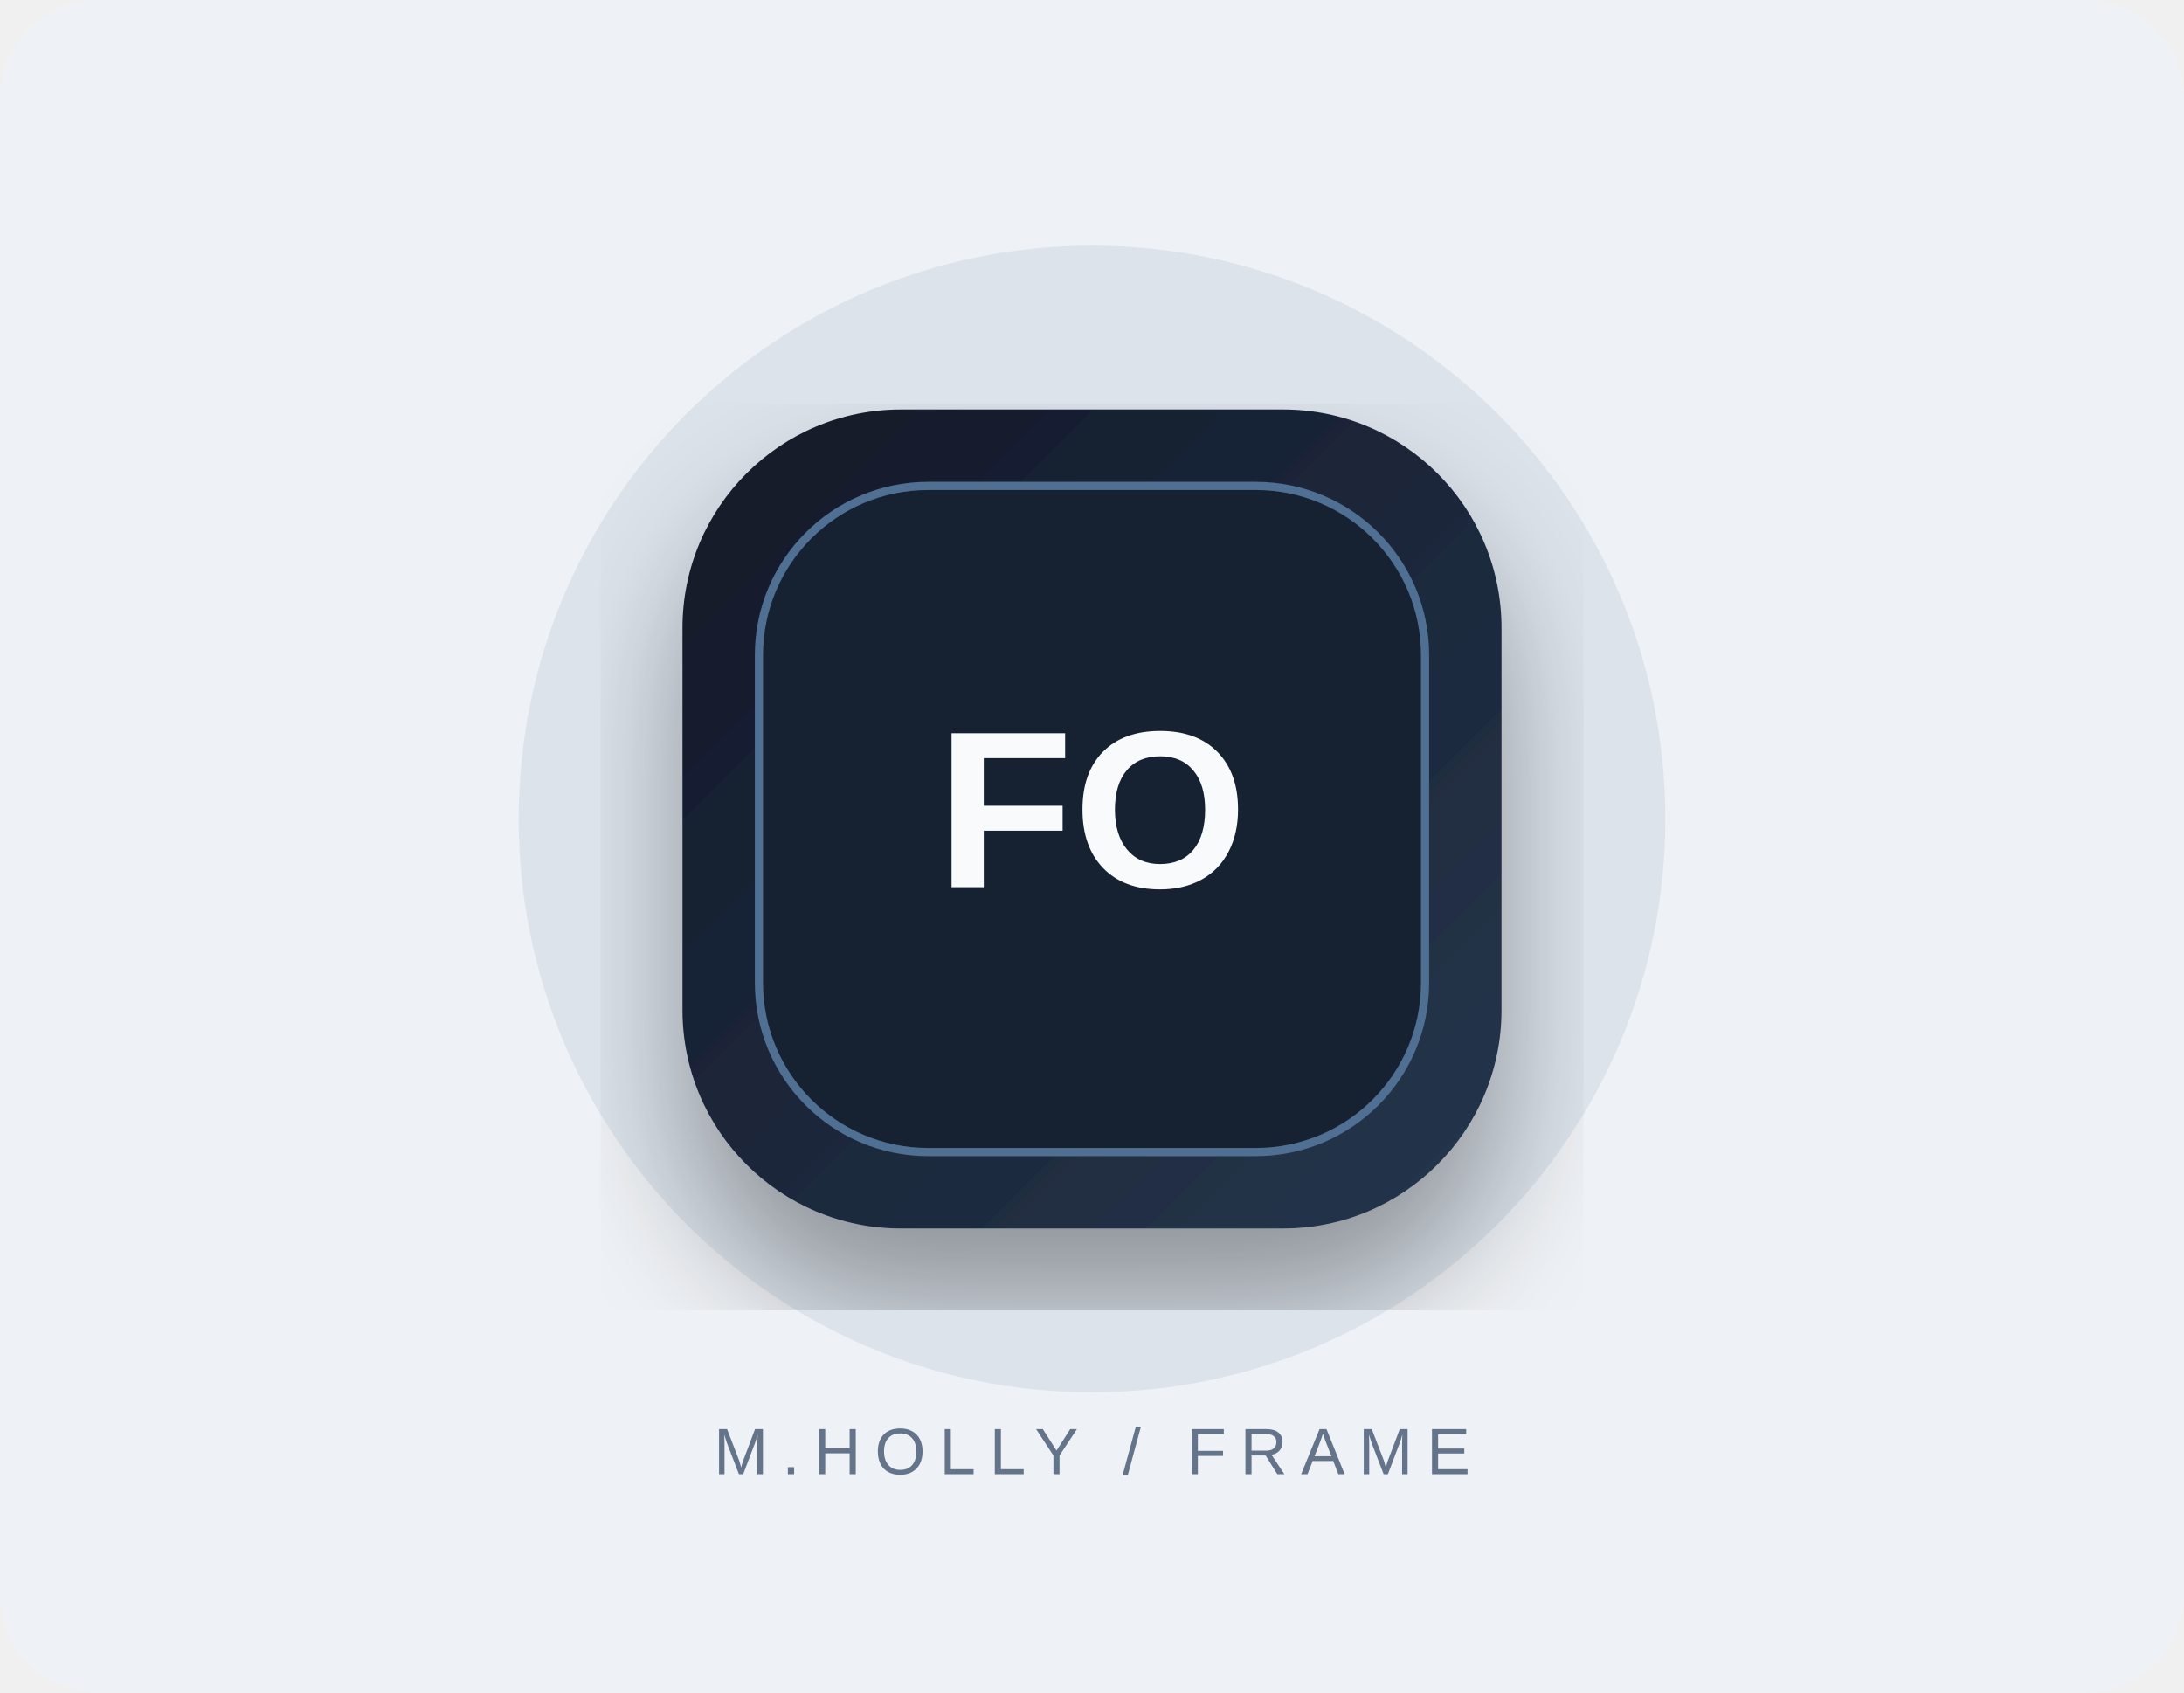
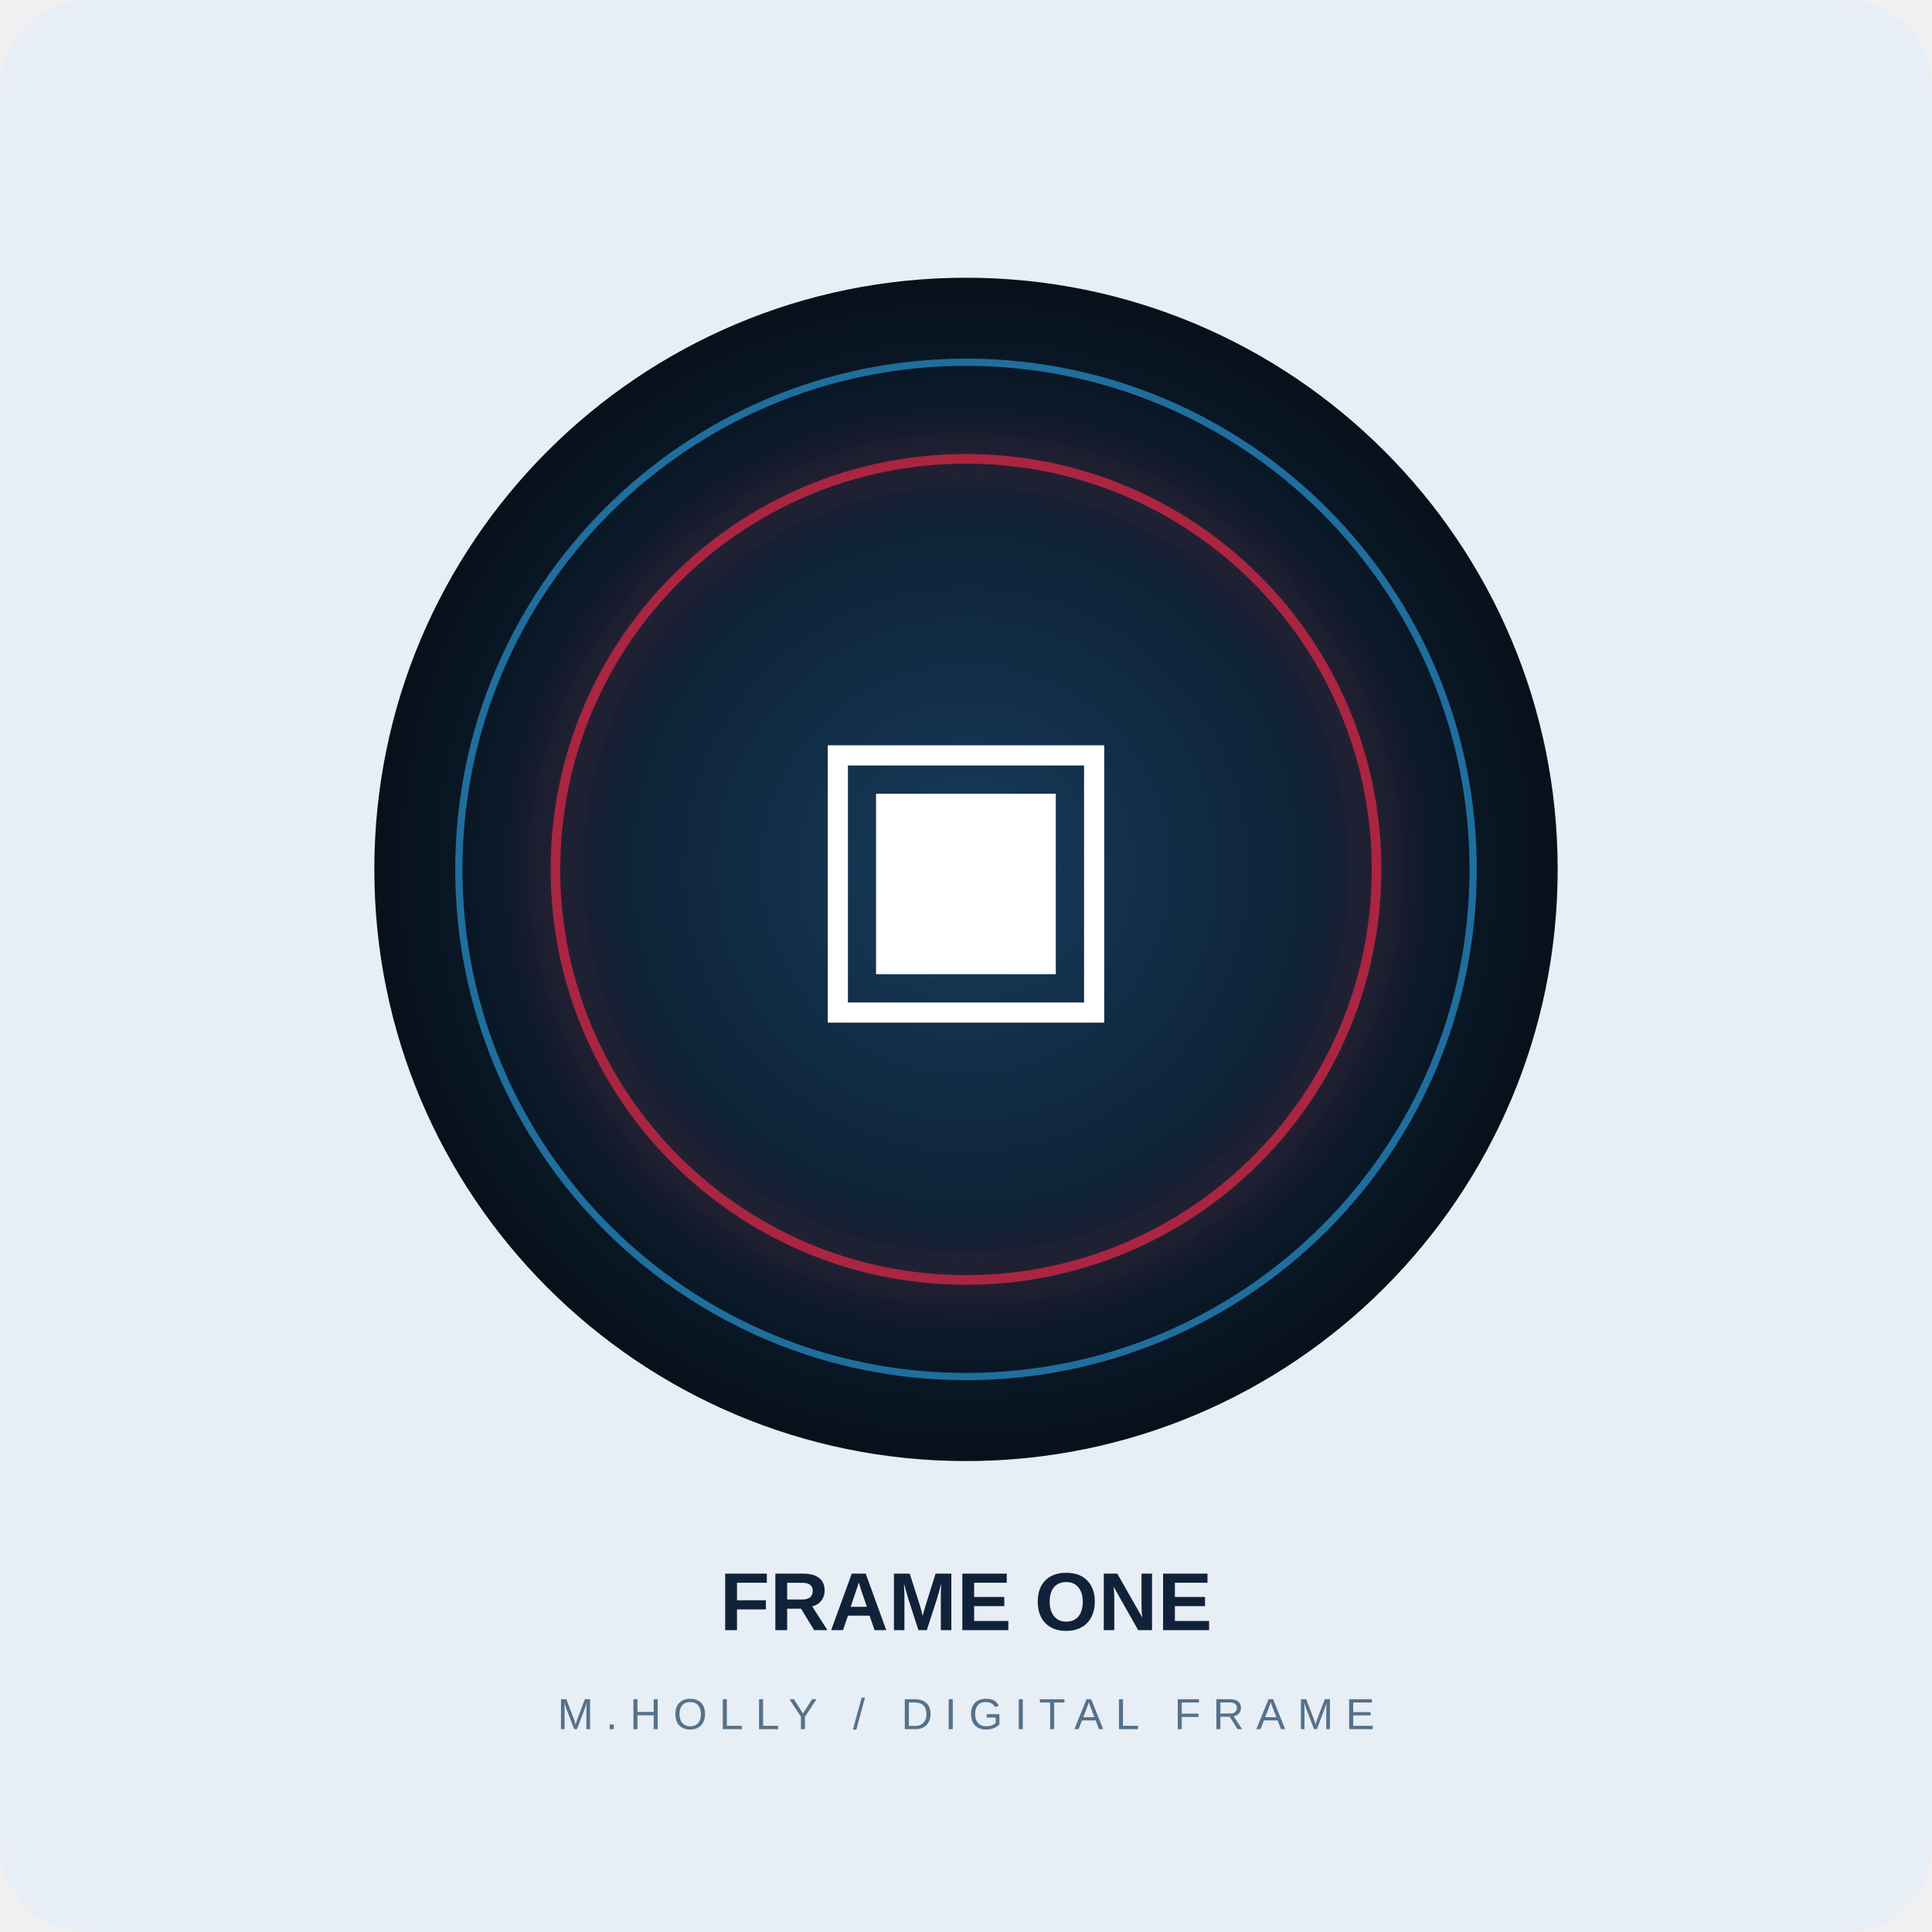
- <svg xmlns="http://www.w3.org/2000/svg" viewBox="0 0 800 620">
+ <svg xmlns="http://www.w3.org/2000/svg" viewBox="0 0 800 800">
  <defs>
-     <linearGradient id="g" x1="0" y1="0" x2="1" y2="1">
-       <stop stop-color="#111827" />
-       <stop offset="1" stop-color="#26364d" />
-     </linearGradient>
-     <filter id="s">
-       <feDropShadow dx="0" dy="28" stdDeviation="24" flood-opacity=".35" />
+     <radialGradient id="g">
+       <stop stop-color="#173c5d" />
+       <stop offset="1" stop-color="#07111c" />
+     </radialGradient>
+     <filter id="gl">
+       <feGaussianBlur stdDeviation="12" result="b" />
+       <feMerge>
+         <feMergeNode in="b" />
+         <feMergeNode in="SourceGraphic" />
+       </feMerge>
    </filter>
  </defs>
-   <rect width="800" height="620" rx="36" fill="#eef1f5" />
-   <circle cx="400" cy="300" r="210" fill="#dce3eb" />
-   <g filter="url(#s)">
-     <rect x="250" y="150" width="300" height="300" rx="80" fill="url(#g)" />
-     <rect x="278" y="178" width="244" height="244" rx="62" fill="#182233" stroke="#4f6f93" stroke-width="3" />
-   </g>
-   <text x="400" y="325" text-anchor="middle" font-family="Arial" font-weight="700" font-size="82" fill="#f8fafc">FO</text>
-   <text x="400" y="540" text-anchor="middle" font-family="Arial" font-size="24" letter-spacing="5" fill="#64748b">M.HOLLY / FRAME</text>
+   <rect width="800" height="800" rx="36" fill="#e8eef5" />
+   <circle cx="400" cy="360" r="245" fill="url(#g)" />
+   <circle cx="400" cy="360" r="210" fill="none" stroke="#32b7ff" stroke-width="3" opacity=".55" />
+   <circle cx="400" cy="360" r="170" fill="none" stroke="#ff2948" stroke-width="4" opacity=".65" filter="url(#gl)" />
+   <text x="400" y="405" text-anchor="middle" font-size="150" font-family="Arial" fill="white">▣</text>
+   <text x="400" y="675" text-anchor="middle" font-size="34" font-weight="700" font-family="Arial" fill="#102239">FRAME ONE</text>
+   <text x="400" y="716" text-anchor="middle" font-size="18" letter-spacing="5" font-family="Arial" fill="#55718c">M.HOLLY / DIGITAL FRAME</text>
</svg>
